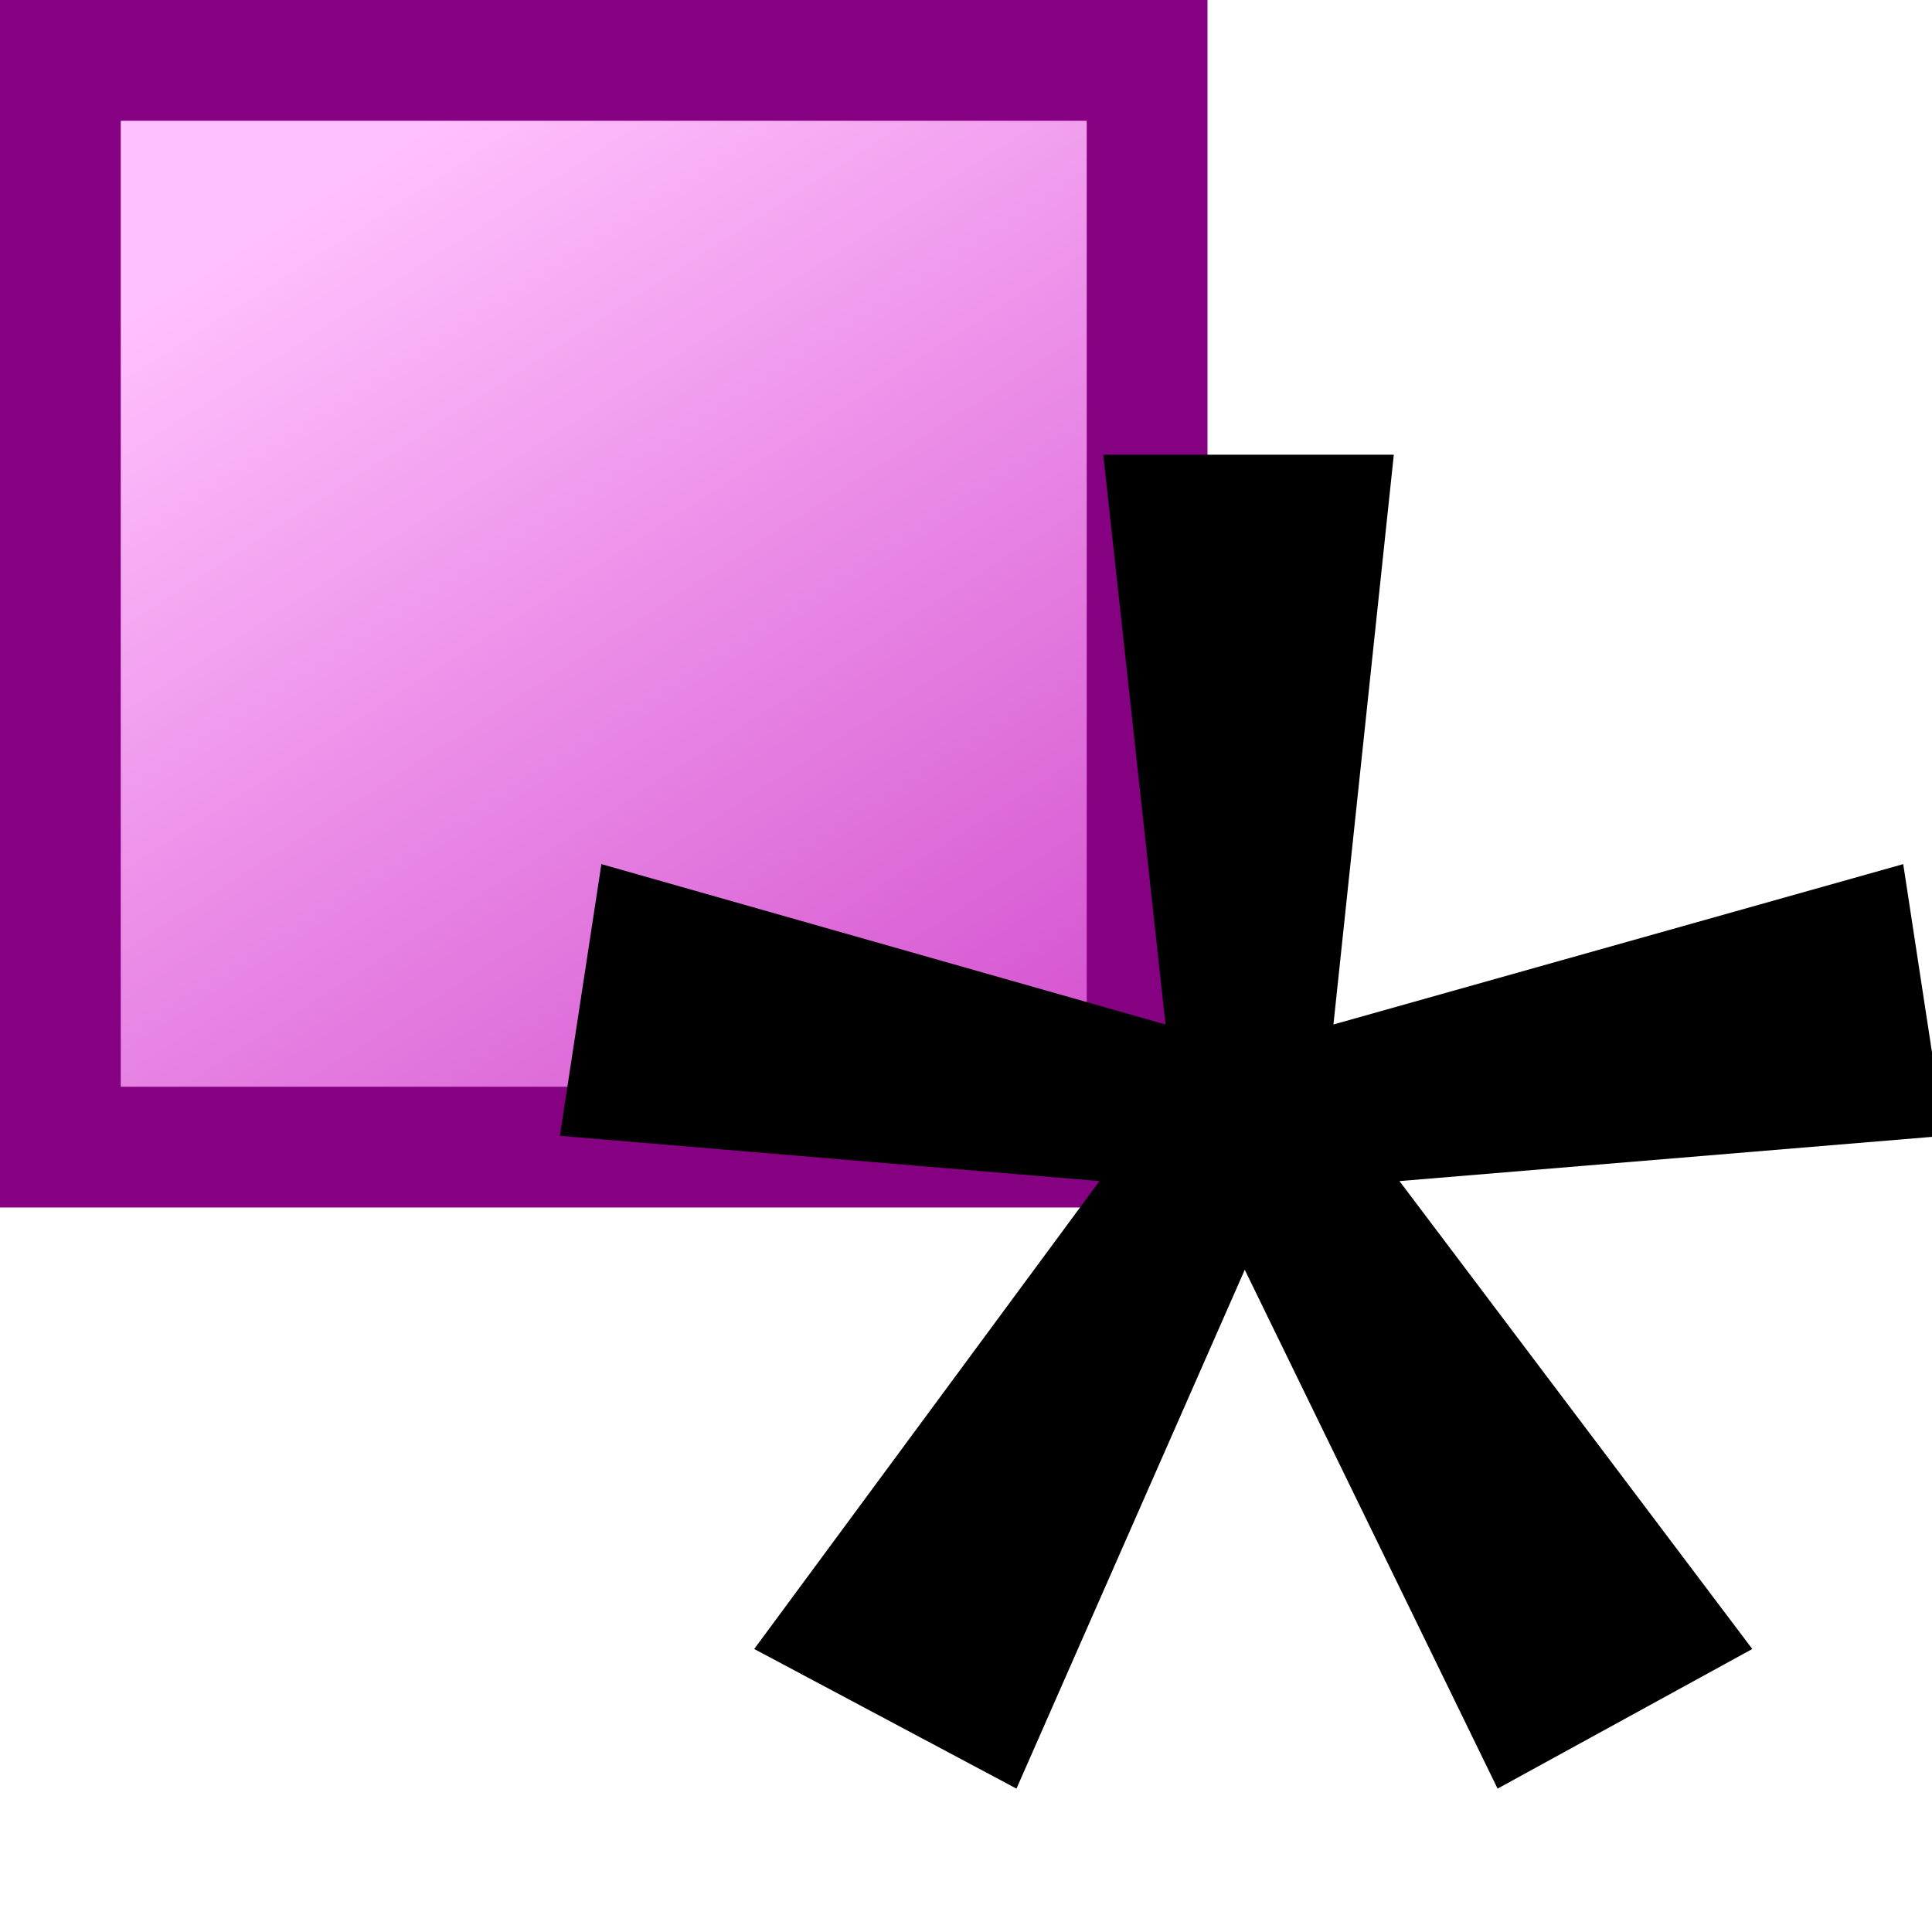
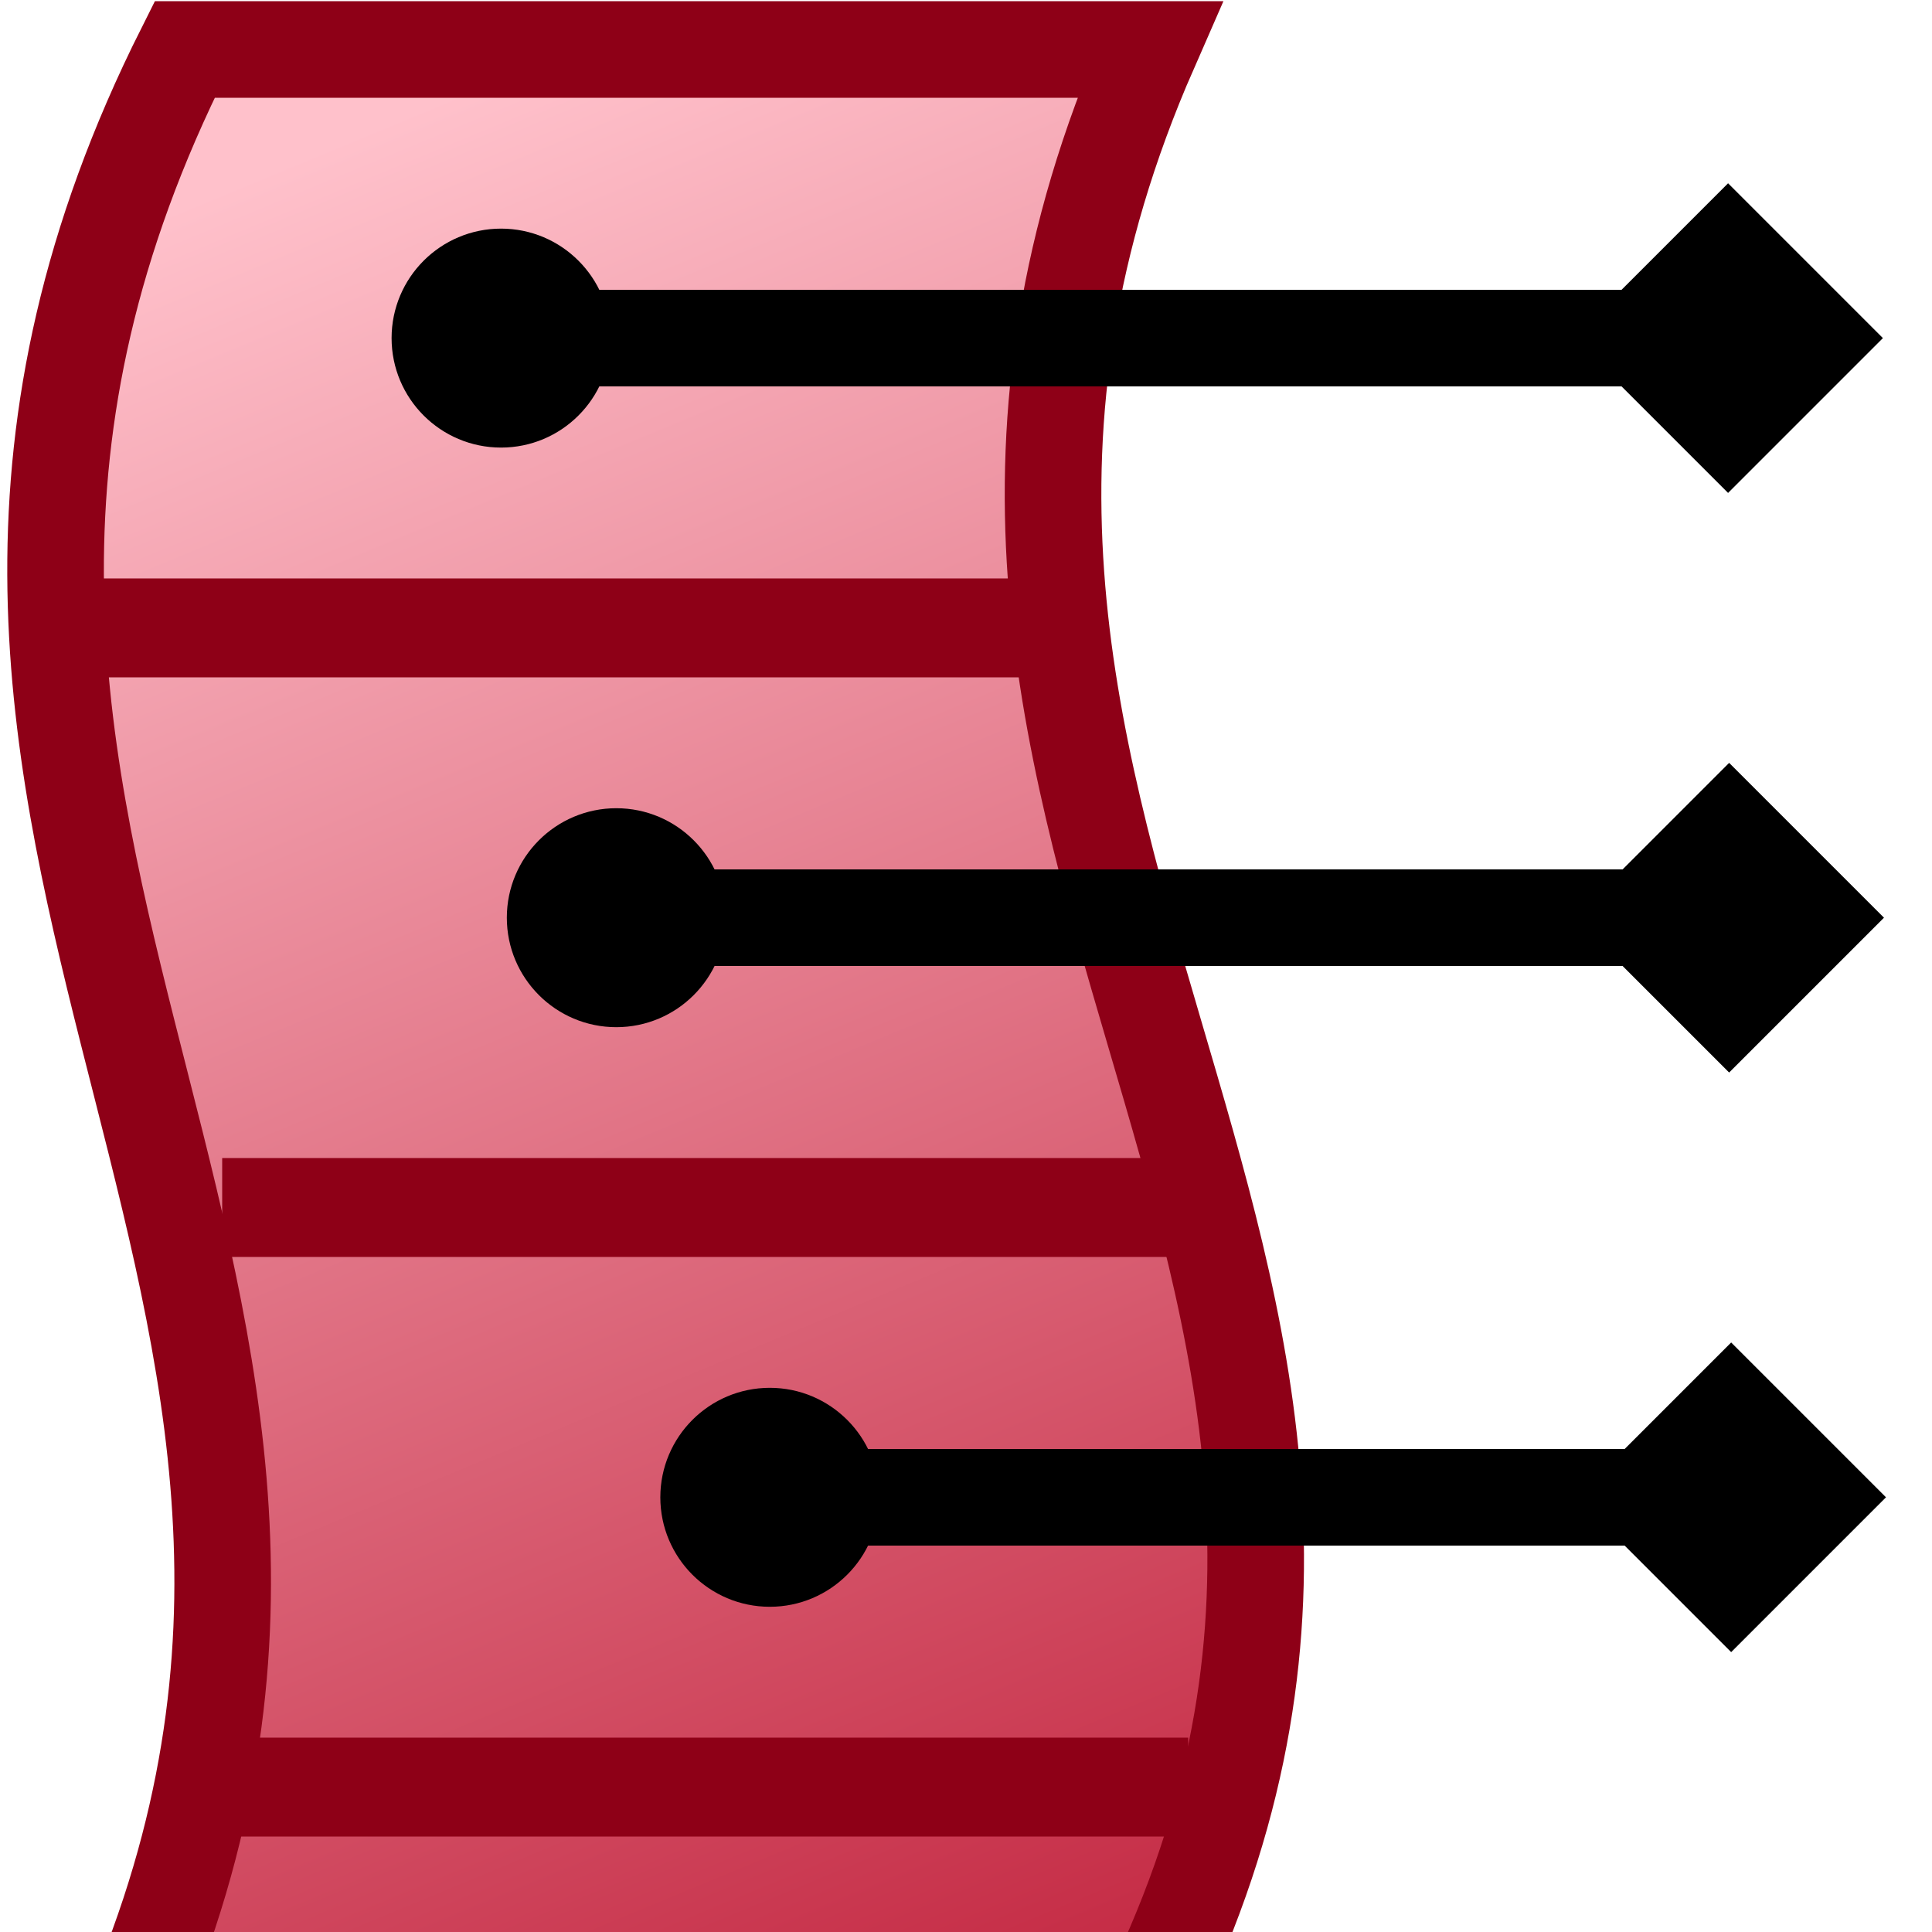
- <svg xmlns="http://www.w3.org/2000/svg" xmlns:xlink="http://www.w3.org/1999/xlink" width="16px" height="16px" id="svg2985" version="1.1">
+ <svg xmlns="http://www.w3.org/2000/svg" xmlns:xlink="http://www.w3.org/1999/xlink" width="20" height="20" id="svg2985" version="1.1">
  <defs id="defs2987">
+     <marker orient="auto" refY="0.0" refX="0.0" id="DiamondS" style="overflow:visible">
+       <path id="path5094" d="M 0,-7.071 L -7.071,0 L 0,7.071 L 7.071,0 L 0,-7.071 z " style="fill-rule:evenodd;stroke:#000000;stroke-width:1.0pt" transform="scale(0.2)" />
+     </marker>
+     <marker orient="auto" refY="0.0" refX="0.0" id="Arrow2Send" style="overflow:visible;">
+       <path id="path5042" style="fill-rule:evenodd;stroke-width:0.625;stroke-linejoin:round;" d="M 8.719,4.034 L -2.207,0.016 L 8.719,-4.002 C 6.973,-1.63 6.983,1.616 8.719,4.034 z " transform="scale(0.3) rotate(180) translate(-2.3,0)" />
+     </marker>
+     <marker orient="auto" refY="0.0" refX="0.0" id="Arrow1Send" style="overflow:visible;">
+       <path id="path5024" d="M 0.0,0.0 L 5.0,-5.0 L -12.5,0.0 L 5.0,5.0 L 0.0,0.0 z " style="fill-rule:evenodd;stroke:#000000;stroke-width:1.0pt;" transform="scale(0.2) rotate(180) translate(6,0)" />
+     </marker>
+     <marker orient="auto" refY="0.0" refX="0.0" id="DotS" style="overflow:visible">
+       <path id="path5076" d="M -2.5,-1.0 C -2.5,1.76 -4.74,4.0 -7.5,4.0 C -10.26,4.0 -12.5,1.76 -12.5,-1.0 C -12.5,-3.76 -10.26,-6.0 -7.5,-6.0 C -4.74,-6.0 -2.5,-3.76 -2.5,-1.0 z " style="fill-rule:evenodd;stroke:#000000;stroke-width:1.0pt" transform="scale(0.2) translate(7.4, 1)" />
+     </marker>
+     <marker orient="auto" refY="0.0" refX="0.0" id="DotM" style="overflow:visible">
+       <path id="path5073" d="M -2.5,-1.0 C -2.5,1.76 -4.74,4.0 -7.5,4.0 C -10.26,4.0 -12.5,1.76 -12.5,-1.0 C -12.5,-3.76 -10.26,-6.0 -7.5,-6.0 C -4.74,-6.0 -2.5,-3.76 -2.5,-1.0 z " style="fill-rule:evenodd;stroke:#000000;stroke-width:1.0pt" transform="scale(0.4) translate(7.4, 1)" />
+     </marker>
    <linearGradient id="linearGradient3775">
      <stop style="stop-color:#ffd3fd;stop-opacity:1;" offset="0" id="stop3777" />
      <stop style="stop-color:#ffd3fd;stop-opacity:0.289;" offset="1" id="stop3779" />
    </linearGradient>
    <linearGradient id="linearGradient3765">
-       <stop style="stop-color:#ffc1fd;stop-opacity:1;" offset="0" id="stop3767" />
-       <stop style="stop-color:#b400ad;stop-opacity:1;" offset="1" id="stop3769" />
+       <stop style="stop-color:#ffc1cb;stop-opacity:1;" offset="0" id="stop3767" />
+       <stop style="stop-color:#b4001e;stop-opacity:1;" offset="1" id="stop3769" />
    </linearGradient>
-     <linearGradient xlink:href="#linearGradient3765" id="linearGradient3771" x1="3.5" y1="1" x2="12.5" y2="15" gradientUnits="userSpaceOnUse" />
+     <linearGradient xlink:href="#linearGradient3765" id="linearGradient3771" x1="2.917" y1="-2.511" x2="13.392" y2="21.52" gradientUnits="userSpaceOnUse" gradientTransform="matrix(1.050096,0,0,0.998732,-0.06309746,0.00760795)" />
    <linearGradient xlink:href="#linearGradient3775" id="linearGradient3781" x1="3.5" y1="2" x2="11.5" y2="14" gradientUnits="userSpaceOnUse" />
+     <linearGradient xlink:href="#linearGradient3765-3" id="linearGradient3771-3" x1="3.5" y1="1" x2="12.5" y2="15" gradientUnits="userSpaceOnUse" gradientTransform="matrix(1.050096,0,0,0.998732,-0.06309746,0.00760795)" />
+     <linearGradient id="linearGradient3765-3">
+       <stop style="stop-color:#ffc1fd;stop-opacity:1;" offset="0" id="stop3767-3" />
+       <stop style="stop-color:#b400ad;stop-opacity:1;" offset="1" id="stop3769-1" />
+     </linearGradient>
  </defs>
-   <g id="layer1">
-     <rect style="fill:url(#linearGradient3771);fill-opacity:1;stroke:#860082;stroke-width:1;stroke-miterlimit:4;stroke-opacity:1;stroke-dasharray:none" id="rect2995" width="9" height="9" x="0.5" y="0.5" />
-     <text xml:space="preserve" style="font-size:24.539px;font-style:normal;font-weight:normal;line-height:125%;letter-spacing:0px;word-spacing:0px;fill:#000000;fill-opacity:1;stroke:none;font-family:Sans" x="3.636" y="22.422" id="text3821">
-       <tspan id="tspan3823" x="3.636" y="22.422">*</tspan>
-     </text>
+   <g id="layer1" transform="translate(0,4)">
+     <g id="g6114" style="stroke:#8e0017;stroke-width:1;stroke-opacity:1" transform="translate(0.4,0)">
+       <path style="fill:url(#linearGradient3771);fill-opacity:1;stroke:#8e0017;stroke-width:1" d="m 1.512,-3.488 9.988,0 C 8,4.5 15.1,9 11.6,16.5 l -10.5,0 C 4.088,9 -2.5,4.5 1.512,-3.488 z" id="rect2995" />
+       <path id="path6091" d="m 0.292,2.5 10.015,0" style="color:#000000;fill:none;stroke:#8e0017;stroke-width:1.024;stroke-linecap:butt;stroke-linejoin:miter;stroke-miterlimit:4;stroke-opacity:1;stroke-dasharray:none;stroke-dashoffset:0;marker:none;visibility:visible;display:inline;overflow:visible;enable-background:accumulate" />
+       <path id="path6093" d="m 1.9,8.5 10,0" style="color:#000000;fill:none;stroke:#8e0017;stroke-width:1.024;stroke-linecap:butt;stroke-linejoin:miter;stroke-miterlimit:4;stroke-opacity:1;stroke-dasharray:none;stroke-dashoffset:0;marker:none;visibility:visible;display:inline;overflow:visible;enable-background:accumulate" />
+       <path id="path6095" d="m 1.9,14.5 10,0" style="color:#000000;fill:none;stroke:#8e0017;stroke-width:1.024;stroke-linecap:butt;stroke-linejoin:miter;stroke-miterlimit:4;stroke-opacity:1;stroke-dasharray:none;stroke-dashoffset:0;marker:none;visibility:visible;display:inline;overflow:visible;enable-background:accumulate" />
+     </g>
+     <path style="fill:#333333;stroke:#000000;stroke-width:1px;stroke-linecap:butt;stroke-linejoin:miter;stroke-opacity:1;marker-start:url(#DotS);marker-mid:none;marker-end:url(#DiamondS)" d="m 5.207,-0.5 12.682,0" id="path6121" />
+     <path style="fill:#333333;stroke:#000000;stroke-width:1px;stroke-linecap:butt;stroke-linejoin:miter;stroke-opacity:1;marker-start:url(#DotS);marker-mid:none;marker-end:url(#DiamondS)" d="m 6.4,5.5 11.5,0" id="path6123" />
+     <path style="fill:#333333;stroke:#000000;stroke-width:1px;stroke-linecap:butt;stroke-linejoin:miter;stroke-opacity:1;marker-start:url(#DotS);marker-mid:none;marker-end:url(#DiamondS)" d="m 7.989,11.5 9.932,0" id="path6125" />
  </g>
</svg>
